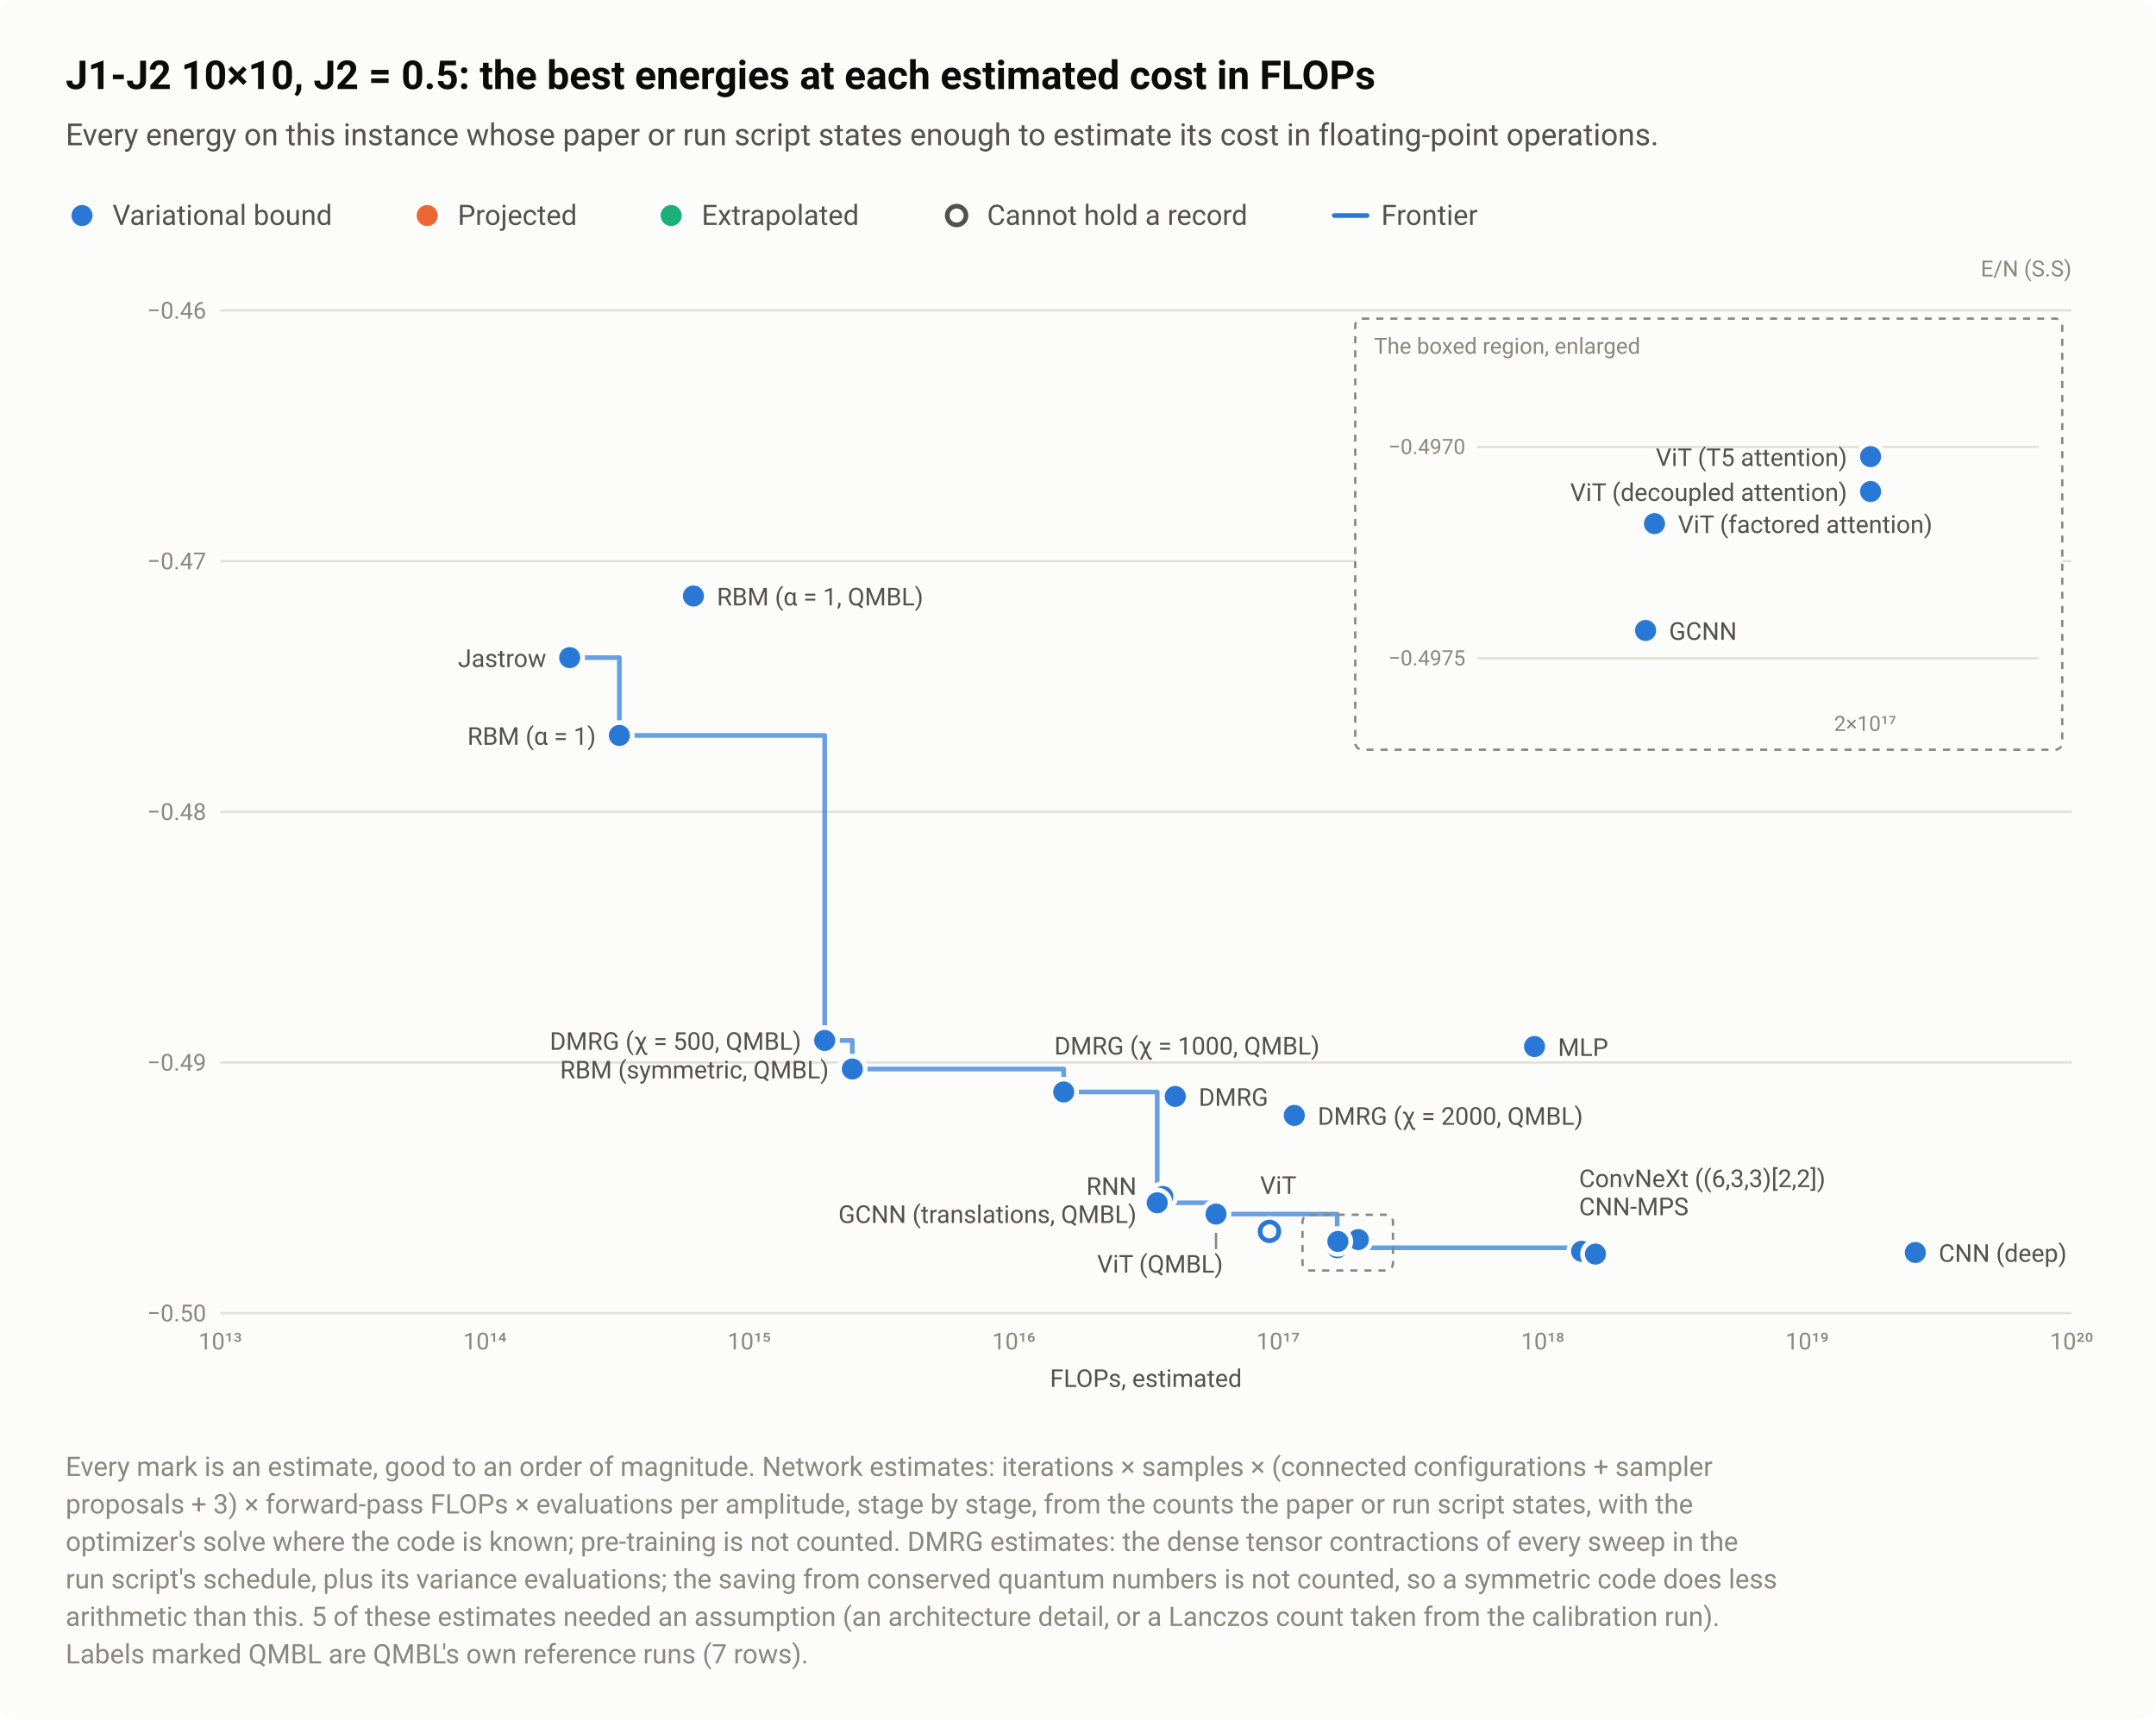
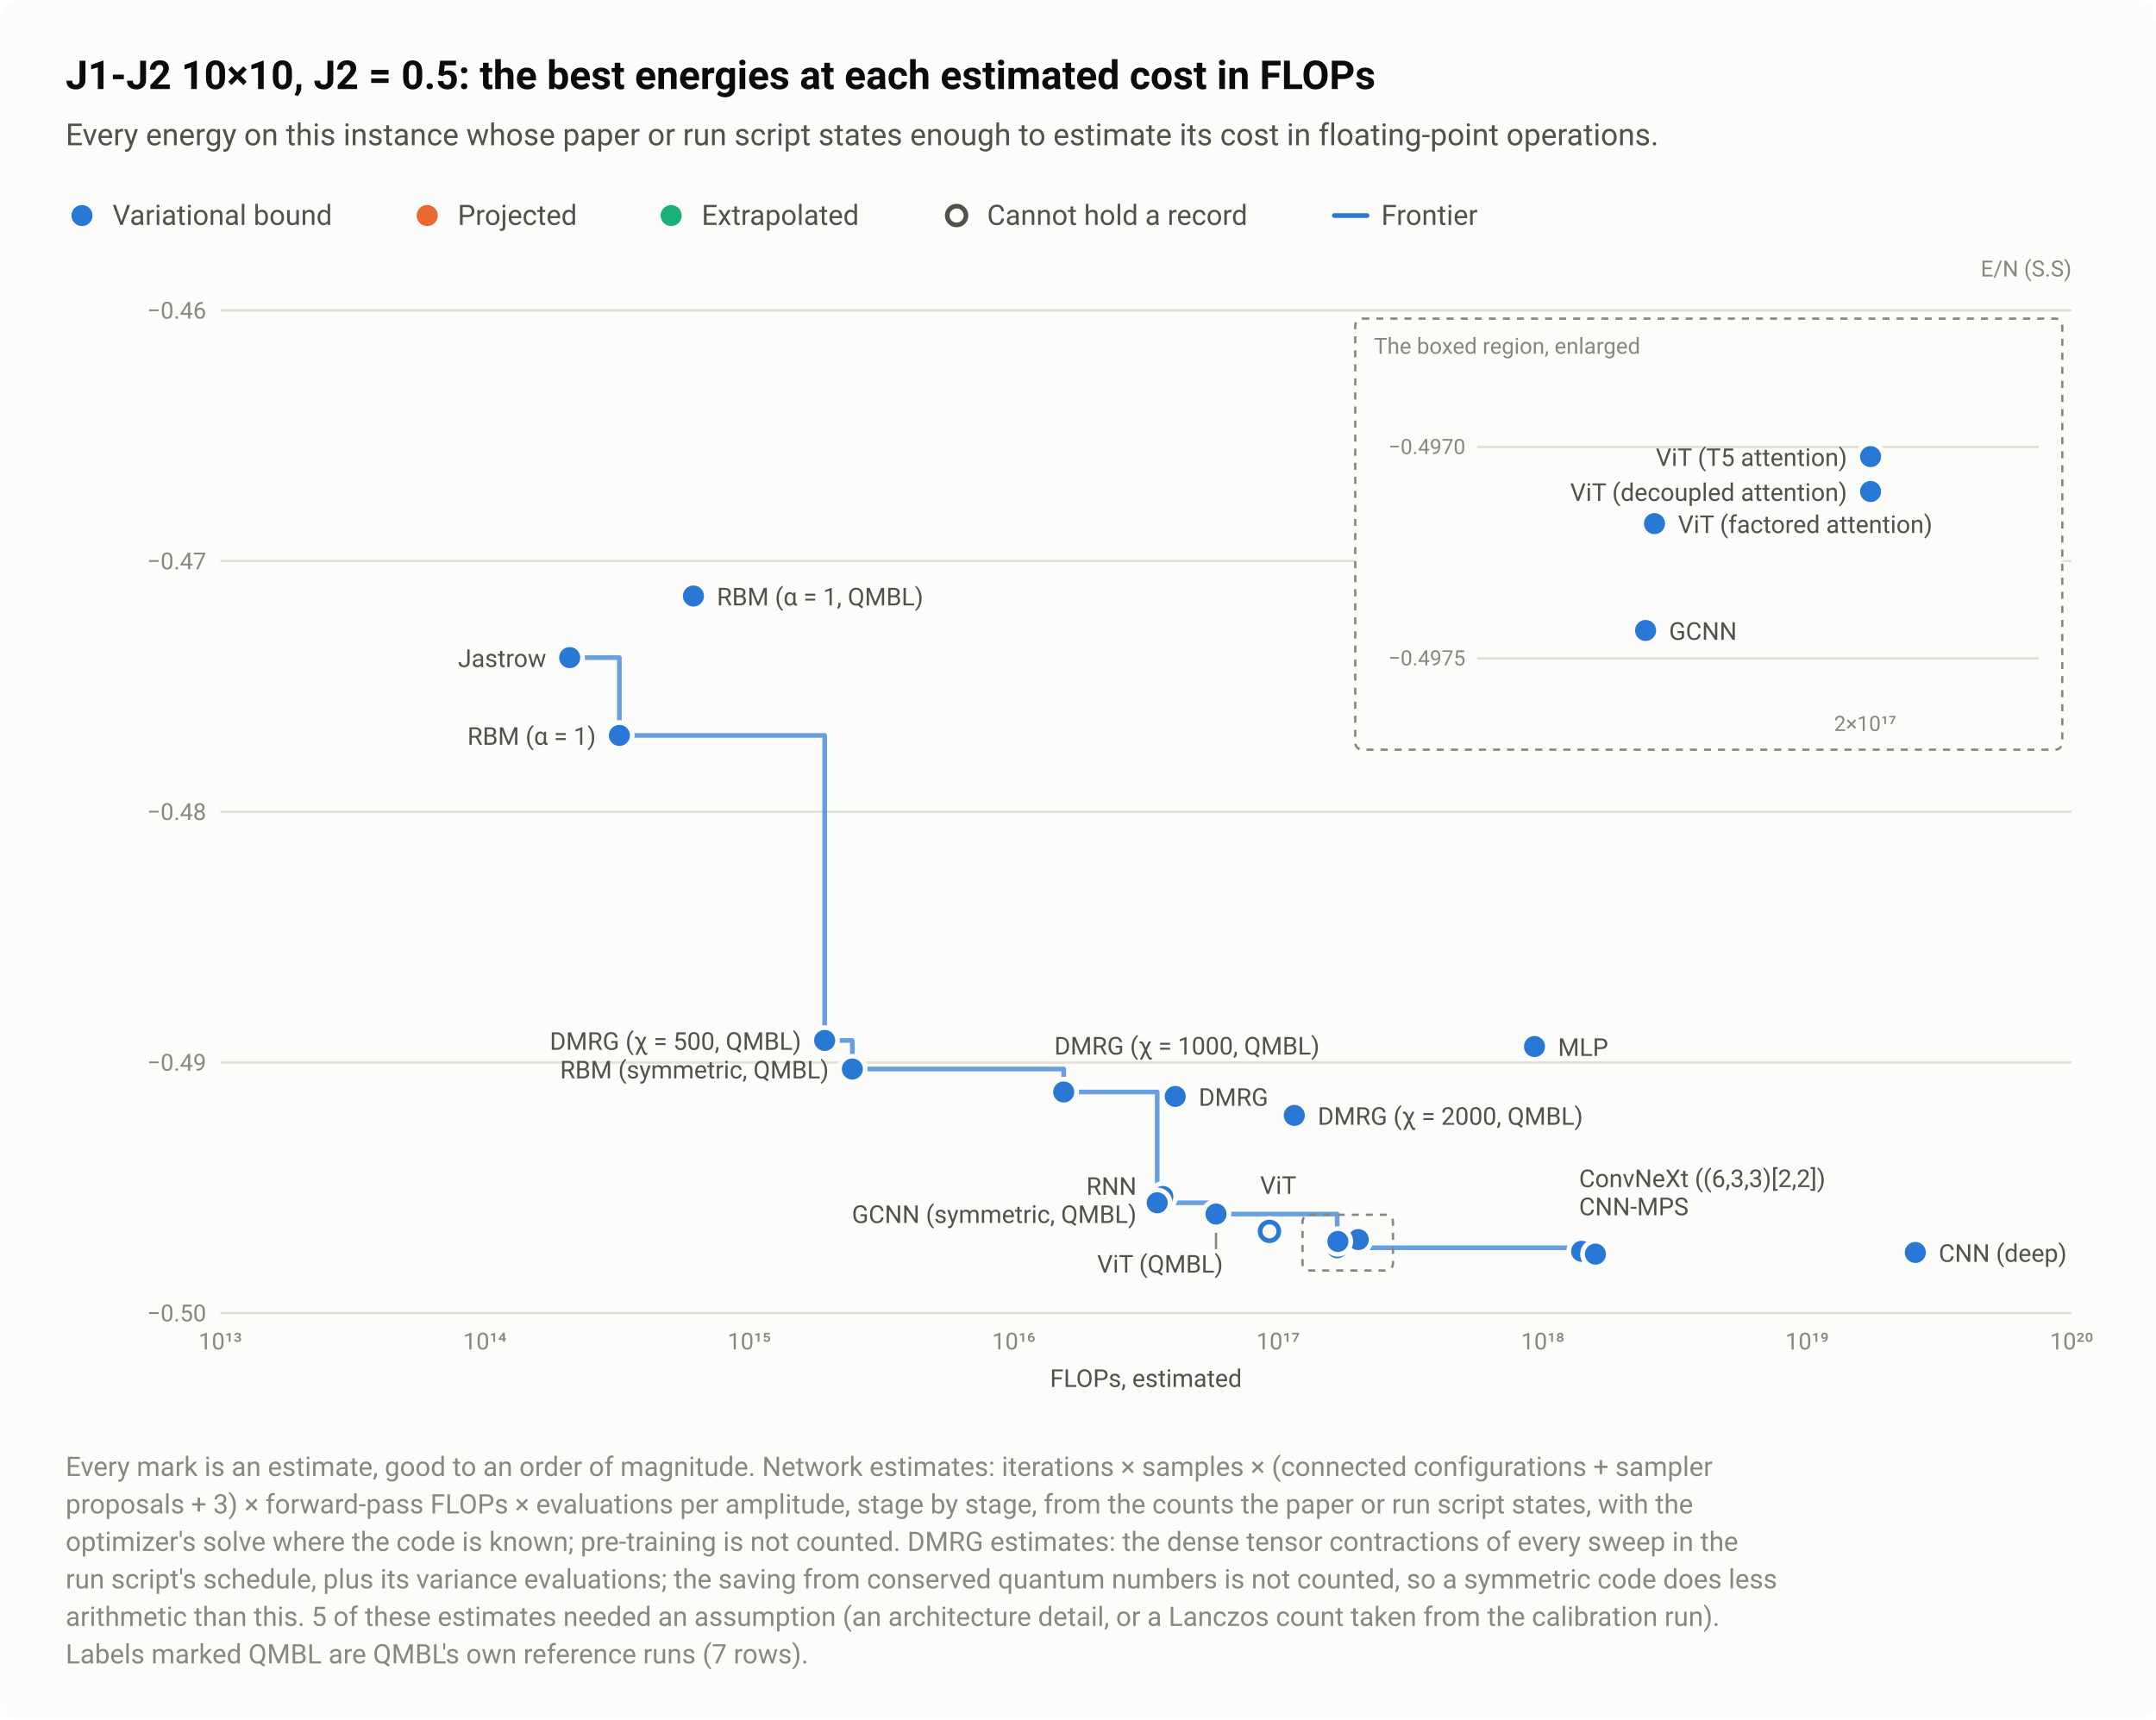
<svg xmlns="http://www.w3.org/2000/svg" width="920" height="734" viewBox="0 0 920 734" role="img" aria-labelledby="title desc">
  <style>text{font-family:system-ui,-apple-system,"Segoe UI",Roboto,"Helvetica Neue",Arial,sans-serif}</style>
  <rect width="920" height="734" rx="8" fill="#fcfcfb" />
  <text x="28" y="38" font-size="17" fill="#0b0b0b" font-weight="600">J1-J2 10×10, J2 = 0.5: the best energies at each estimated cost in FLOPs</text>
  <text x="28" y="62" font-size="13" fill="#52514e">Every energy on this instance whose paper or run script states enough to estimate its cost in floating-point operations.</text>
  <circle cx="35" cy="92" r="6.5" fill="#fcfcfb" />
  <circle cx="35" cy="92" r="4.5" fill="#2a78d6" />
  <text x="48" y="96" font-size="12" fill="#52514e">Variational bound</text>
  <circle cx="182.3" cy="92" r="6.5" fill="#fcfcfb" />
  <circle cx="182.3" cy="92" r="4.5" fill="#eb6834" />
  <text x="195.3" y="96" font-size="12" fill="#52514e">Projected</text>
  <circle cx="286.4" cy="92" r="6.5" fill="#fcfcfb" />
  <circle cx="286.4" cy="92" r="4.5" fill="#1baf7a" />
  <text x="299.4" y="96" font-size="12" fill="#52514e">Extrapolated</text>
  <circle cx="408.2" cy="92" r="6.5" fill="#fcfcfb" />
  <circle cx="408.2" cy="92" r="4" fill="#fcfcfb" stroke="#52514e" stroke-width="2" />
  <text x="421.2" y="96" font-size="12" fill="#52514e">Cannot hold a record</text>
  <path d="M569.36 92H583.36" stroke="#2a78d6" stroke-width="2" stroke-linecap="round" />
  <text x="589.4" y="96" font-size="12" fill="#52514e">Frontier</text>
  <text x="884" y="118" font-size="9.5" fill="#898781" text-anchor="end">E/N (S.S)</text>
  <path d="M94 560.5H884" stroke="#e1e0d9" stroke-width="1" />
  <text x="88" y="564" font-size="10" fill="#898781" text-anchor="end" style="font-variant-numeric:tabular-nums">−0.50</text>
  <path d="M94 453.5H884" stroke="#e1e0d9" stroke-width="1" />
  <text x="88" y="457" font-size="10" fill="#898781" text-anchor="end" style="font-variant-numeric:tabular-nums">−0.49</text>
  <path d="M94 346.5H884" stroke="#e1e0d9" stroke-width="1" />
  <text x="88" y="350" font-size="10" fill="#898781" text-anchor="end" style="font-variant-numeric:tabular-nums">−0.48</text>
  <path d="M94 239.5H884" stroke="#e1e0d9" stroke-width="1" />
  <text x="88" y="243" font-size="10" fill="#898781" text-anchor="end" style="font-variant-numeric:tabular-nums">−0.47</text>
  <path d="M94 132.5H884" stroke="#e1e0d9" stroke-width="1" />
  <text x="88" y="136" font-size="10" fill="#898781" text-anchor="end" style="font-variant-numeric:tabular-nums">−0.46</text>
  <text x="94" y="576" font-size="10" fill="#898781" text-anchor="middle" style="font-variant-numeric:tabular-nums">10¹³</text>
  <text x="206.9" y="576" font-size="10" fill="#898781" text-anchor="middle" style="font-variant-numeric:tabular-nums">10¹⁴</text>
  <text x="319.7" y="576" font-size="10" fill="#898781" text-anchor="middle" style="font-variant-numeric:tabular-nums">10¹⁵</text>
  <text x="432.6" y="576" font-size="10" fill="#898781" text-anchor="middle" style="font-variant-numeric:tabular-nums">10¹⁶</text>
  <text x="545.4" y="576" font-size="10" fill="#898781" text-anchor="middle" style="font-variant-numeric:tabular-nums">10¹⁷</text>
  <text x="658.3" y="576" font-size="10" fill="#898781" text-anchor="middle" style="font-variant-numeric:tabular-nums">10¹⁸</text>
  <text x="771.1" y="576" font-size="10" fill="#898781" text-anchor="middle" style="font-variant-numeric:tabular-nums">10¹⁹</text>
  <text x="884" y="576" font-size="10" fill="#898781" text-anchor="middle" style="font-variant-numeric:tabular-nums">10²⁰</text>
  <path d="M243.1 280.7H264.3V313.9H351.9V444.1H363.7V456.3H453.9V466.1H493.8V513.4H518.9V518.2H570.6V532.6H674.9V534.1H680.8V535.3" fill="none" stroke="#2a78d6" stroke-width="2" stroke-linejoin="round" stroke-linecap="round" opacity="0.7" />
  <a class="pt" href="/instances/#r-J1J2_square_100_P_0_5-ca9441f3">
    <circle cx="541.7" cy="525.6" r="6.5" fill="#fcfcfb" />
    <circle cx="541.7" cy="525.6" r="4" fill="#fcfcfb" stroke="#2a78d6" stroke-width="2" />
  </a>
  <a class="pt" href="/instances/#r-J1J2_square_100_P_0_5-e7161a29">
    <circle cx="496.2" cy="510.7" r="6.5" fill="#fcfcfb" />
    <circle cx="496.2" cy="510.7" r="4.5" fill="#2a78d6" />
  </a>
  <a class="pt" href="/instances/#r-J1J2_square_100_P_0_5-eadf26d7">
    <circle cx="501.5" cy="468" r="6.5" fill="#fcfcfb" />
    <circle cx="501.5" cy="468" r="4.5" fill="#2a78d6" />
  </a>
  <a class="pt" href="/instances/#r-J1J2_square_100_P_0_5-1b97fb43">
    <circle cx="264.3" cy="313.9" r="6.5" fill="#fcfcfb" />
    <circle cx="264.3" cy="313.9" r="4.5" fill="#2a78d6" />
  </a>
  <a class="pt" href="/instances/#r-J1J2_square_100_P_0_5-dbd2d87d">
    <circle cx="243.1" cy="280.7" r="6.5" fill="#fcfcfb" />
    <circle cx="243.1" cy="280.7" r="4.5" fill="#2a78d6" />
  </a>
  <a class="pt" href="/instances/#r-J1J2_square_100_P_0_5-fde6ab0d">
    <circle cx="674.9" cy="534.1" r="6.5" fill="#fcfcfb" />
    <circle cx="674.9" cy="534.1" r="4.5" fill="#2a78d6" />
  </a>
  <a class="pt" href="/instances/#r-J1J2_square_100_P_0_5-106137cc">
    <circle cx="680.8" cy="535.3" r="6.5" fill="#fcfcfb" />
    <circle cx="680.8" cy="535.3" r="4.5" fill="#2a78d6" />
  </a>
  <a class="pt" href="/instances/#r-J1J2_square_100_P_0_5-2d7a4b60">
    <circle cx="654.8" cy="446.7" r="6.5" fill="#fcfcfb" />
    <circle cx="654.8" cy="446.7" r="4.5" fill="#2a78d6" />
  </a>
  <a class="pt" href="/instances/#r-J1J2_square_100_P_0_5-a28c6daf">
    <circle cx="570.6" cy="532.6" r="6.5" fill="#fcfcfb" />
    <circle cx="570.6" cy="532.6" r="4.5" fill="#2a78d6" />
  </a>
  <a class="pt" href="/instances/#r-J1J2_square_100_P_0_5-7390e4e5">
    <circle cx="817.3" cy="534.6" r="6.5" fill="#fcfcfb" />
    <circle cx="817.3" cy="534.6" r="4.5" fill="#2a78d6" />
  </a>
  <a class="pt" href="/instances/#r-J1J2_square_100_P_0_5-0c62bd86">
    <circle cx="579.6" cy="528.2" r="6.5" fill="#fcfcfb" />
    <circle cx="579.6" cy="528.2" r="4.5" fill="#2a78d6" />
  </a>
  <a class="pt" href="/instances/#r-J1J2_square_100_P_0_5-5bc62a0e">
    <circle cx="579.6" cy="529.1" r="6.5" fill="#fcfcfb" />
    <circle cx="579.6" cy="529.1" r="4.5" fill="#2a78d6" />
  </a>
  <a class="pt" href="/instances/#r-J1J2_square_100_P_0_5-3709d247">
    <circle cx="570.9" cy="529.9" r="6.5" fill="#fcfcfb" />
    <circle cx="570.9" cy="529.9" r="4.5" fill="#2a78d6" />
  </a>
  <a class="pt" href="/instances/#r-J1J2_square_100_P_0_5-83c11739">
    <circle cx="351.9" cy="444.1" r="6.5" fill="#fcfcfb" />
    <circle cx="351.9" cy="444.1" r="4.5" fill="#2a78d6" />
  </a>
  <a class="pt" href="/instances/#r-J1J2_square_100_P_0_5-5a226236">
    <circle cx="453.9" cy="466.1" r="6.5" fill="#fcfcfb" />
    <circle cx="453.9" cy="466.1" r="4.5" fill="#2a78d6" />
  </a>
  <a class="pt" href="/instances/#r-J1J2_square_100_P_0_5-bc634d92">
    <circle cx="552.3" cy="476.1" r="6.5" fill="#fcfcfb" />
    <circle cx="552.3" cy="476.1" r="4.5" fill="#2a78d6" />
  </a>
  <a class="pt" href="/instances/#r-J1J2_square_100_P_0_5-bb23793d">
    <circle cx="493.8" cy="513.4" r="6.5" fill="#fcfcfb" />
    <circle cx="493.8" cy="513.4" r="4.5" fill="#2a78d6" />
  </a>
  <a class="pt" href="/instances/#r-J1J2_square_100_P_0_5-ad403d72">
    <circle cx="295.9" cy="254.4" r="6.5" fill="#fcfcfb" />
    <circle cx="295.9" cy="254.4" r="4.5" fill="#2a78d6" />
  </a>
  <a class="pt" href="/instances/#r-J1J2_square_100_P_0_5-0f92e030">
    <circle cx="363.7" cy="456.3" r="6.5" fill="#fcfcfb" />
    <circle cx="363.7" cy="456.3" r="4.5" fill="#2a78d6" />
  </a>
  <a class="pt" href="/instances/#r-J1J2_square_100_P_0_5-cfb40412">
    <circle cx="518.9" cy="518.2" r="6.5" fill="#fcfcfb" />
    <circle cx="518.9" cy="518.2" r="4.5" fill="#2a78d6" />
  </a>
  <rect x="555.8" y="518.5" width="38.6" height="23.8" fill="none" stroke="#898781" stroke-width="1" stroke-dasharray="3 3" rx="3" />
  <rect x="578.3" y="136" width="301.7" height="184" fill="#fcfcfb" stroke="#898781" stroke-width="1" stroke-dasharray="3 3" rx="3" />
  <text x="586.3" y="151" font-size="9.5" fill="#898781">The boxed region, enlarged</text>
  <path d="M630.3 281H870" stroke="#e1e0d9" stroke-width="1" />
  <text x="625.3" y="284" font-size="9" fill="#898781" text-anchor="end" style="font-variant-numeric:tabular-nums">−0.4975</text>
  <path d="M630.3 190.8H870" stroke="#e1e0d9" stroke-width="1" />
  <text x="625.3" y="193.8" font-size="9" fill="#898781" text-anchor="end" style="font-variant-numeric:tabular-nums">−0.4970</text>
  <text x="795.9" y="312" font-size="9" fill="#898781" text-anchor="middle" style="font-variant-numeric:tabular-nums">2×10¹⁷</text>
  <a class="pt" href="/instances/#r-J1J2_square_100_P_0_5-a28c6daf">
    <circle cx="702.2" cy="269.1" r="6.5" fill="#fcfcfb" />
    <circle cx="702.2" cy="269.1" r="4.5" fill="#2a78d6" />
  </a>
  <a class="pt" href="/instances/#r-J1J2_square_100_P_0_5-0c62bd86">
    <circle cx="798.2" cy="194.9" r="6.5" fill="#fcfcfb" />
    <circle cx="798.2" cy="194.9" r="4.5" fill="#2a78d6" />
  </a>
  <a class="pt" href="/instances/#r-J1J2_square_100_P_0_5-5bc62a0e">
    <circle cx="798.2" cy="209.8" r="6.5" fill="#fcfcfb" />
    <circle cx="798.2" cy="209.8" r="4.5" fill="#2a78d6" />
  </a>
  <a class="pt" href="/instances/#r-J1J2_square_100_P_0_5-3709d247">
    <circle cx="706" cy="223.5" r="6.5" fill="#fcfcfb" />
    <circle cx="706" cy="223.5" r="4.5" fill="#2a78d6" />
  </a>
  <text x="712.2" y="273.1" font-size="10.5" fill="#52514e" text-anchor="start">GCNN</text>
  <text x="788.2" y="198.9" font-size="10.5" fill="#52514e" text-anchor="end">ViT (T5 attention)</text>
  <text x="788.2" y="213.8" font-size="10.5" fill="#52514e" text-anchor="end">ViT (decoupled attention)</text>
  <text x="716" y="227.5" font-size="10.5" fill="#52514e" text-anchor="start">ViT (factored attention)</text>
  <path d="M518.9 526.2V533.2" stroke="#898781" stroke-width="1" />
  <text x="305.9" y="258.4" font-size="10.5" fill="#52514e" text-anchor="start">RBM (α = 1, QMBL)</text>
  <text x="233.1" y="284.7" font-size="10.5" fill="#52514e" text-anchor="end">Jastrow</text>
  <text x="254.3" y="317.9" font-size="10.5" fill="#52514e" text-anchor="end">RBM (α = 1)</text>
  <text x="341.9" y="448.1" font-size="10.5" fill="#52514e" text-anchor="end">DMRG (χ = 500, QMBL)</text>
  <text x="449.9" y="450.1" font-size="10.5" fill="#52514e" text-anchor="start">DMRG (χ = 1000, QMBL)</text>
  <text x="664.8" y="450.7" font-size="10.5" fill="#52514e" text-anchor="start">MLP</text>
  <text x="353.7" y="460.3" font-size="10.5" fill="#52514e" text-anchor="end">RBM (symmetric, QMBL)</text>
  <text x="511.5" y="472" font-size="10.5" fill="#52514e" text-anchor="start">DMRG</text>
  <text x="562.3" y="480.1" font-size="10.5" fill="#52514e" text-anchor="start">DMRG (χ = 2000, QMBL)</text>
  <text x="673.8" y="506.7" font-size="10.5" fill="#52514e" text-anchor="start">ConvNeXt ((6,3,3)[2,2])</text>
  <text x="537.7" y="509.6" font-size="10.5" fill="#52514e" text-anchor="start">ViT</text>
  <text x="485" y="510" font-size="10.5" fill="#52514e" text-anchor="end">RNN</text>
  <text x="673.8" y="518.7" font-size="10.5" fill="#52514e" text-anchor="start">CNN-MPS</text>
-   <text x="485" y="522" font-size="10.5" fill="#52514e" text-anchor="end">GCNN (translations, QMBL)</text>
+   <text x="485" y="522" font-size="10.5" fill="#52514e" text-anchor="end">GCNN (symmetric, QMBL)</text>
  <text x="827.3" y="538.6" font-size="10.5" fill="#52514e" text-anchor="start">CNN (deep)</text>
  <text x="521.9" y="543.2" font-size="10.5" fill="#52514e" text-anchor="end">ViT (QMBL)</text>
  <text x="489" y="592" font-size="10.5" fill="#52514e" text-anchor="middle">FLOPs, estimated</text>
  <text x="28" y="630" font-size="11.5" fill="#898781">Every mark is an estimate, good to an order of magnitude. Network estimates: iterations × samples × (connected configurations + sampler</text>
  <text x="28" y="646" font-size="11.5" fill="#898781">proposals + 3) × forward-pass FLOPs × evaluations per amplitude, stage by stage, from the counts the paper or run script states, with the</text>
  <text x="28" y="662" font-size="11.5" fill="#898781">optimizer's solve where the code is known; pre-training is not counted. DMRG estimates: the dense tensor contractions of every sweep in the</text>
  <text x="28" y="678" font-size="11.5" fill="#898781">run script's schedule, plus its variance evaluations; the saving from conserved quantum numbers is not counted, so a symmetric code does less</text>
  <text x="28" y="694" font-size="11.5" fill="#898781">arithmetic than this. 5 of these estimates needed an assumption (an architecture detail, or a Lanczos count taken from the calibration run).</text>
  <text x="28" y="710" font-size="11.5" fill="#898781">Labels marked QMBL are QMBL's own reference runs (7 rows).</text>
</svg>
